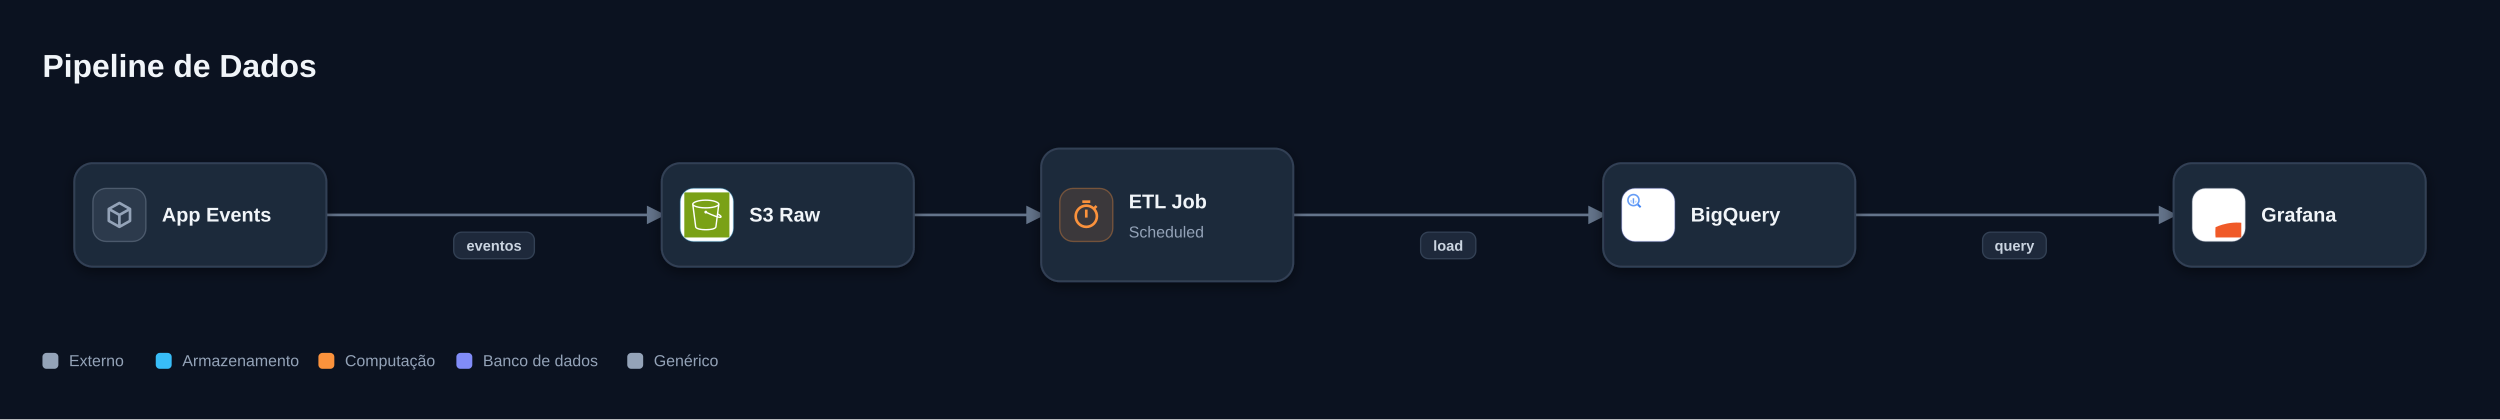
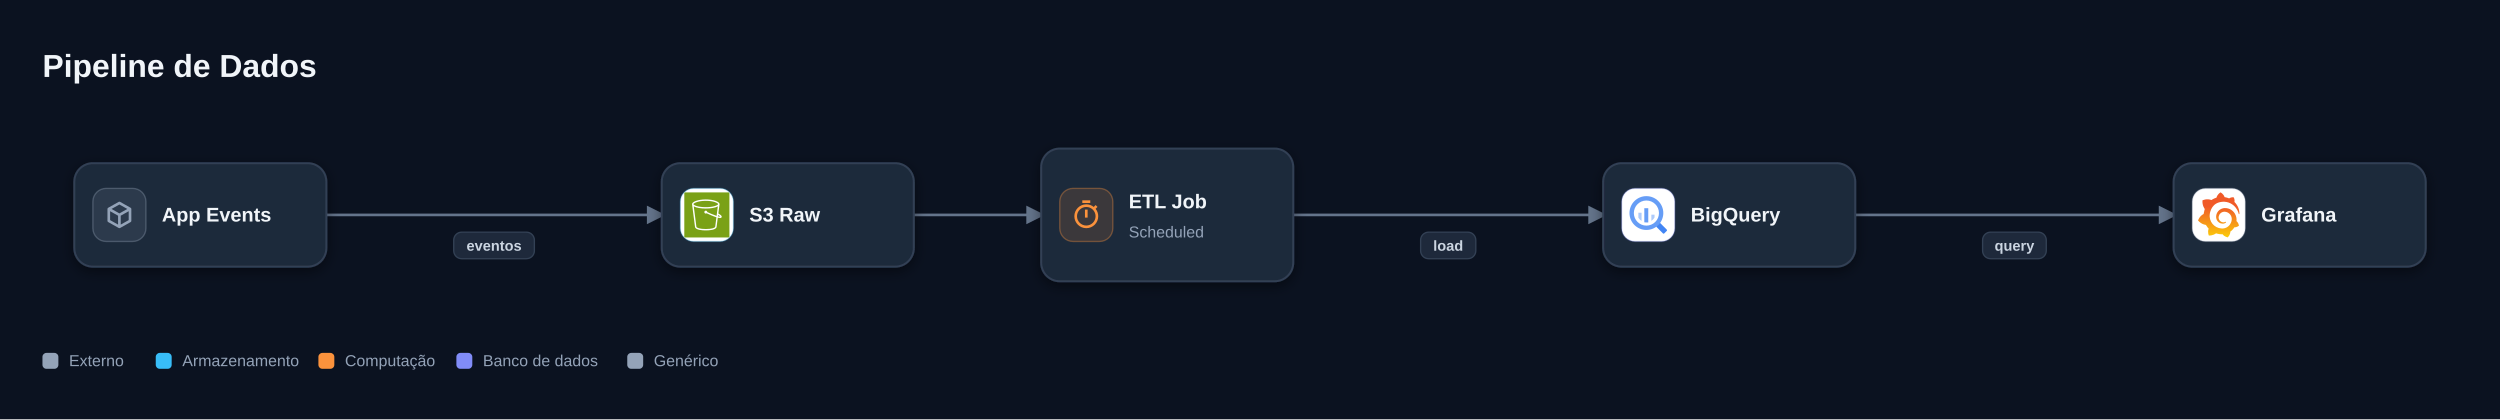
<svg xmlns="http://www.w3.org/2000/svg" width="1884.4" height="316" viewBox="0 0 1884.4 316">
  <defs>
    <filter id="card-shadow" x="-40%" y="-40%" width="180%" height="180%">
      <feDropShadow dx="0" dy="3" stdDeviation="5" flood-color="rgba(0, 0, 0, 0.45)" />
    </filter>
    <marker id="arrow-midnight-dark" viewBox="0 0 10 10" refX="8" refY="5" markerWidth="7" markerHeight="7" orient="auto-start-reverse">
      <path d="M0,0 L10,5 L0,10 z" fill="#64748b" />
    </marker>
  </defs>
  <rect x="0" y="0" width="1884.4" height="316" fill="#0b1220" />
  <text x="32" y="58" font-family="&quot;Segoe UI&quot;, &quot;Helvetica Neue&quot;, Arial, sans-serif" font-size="24" font-weight="700" fill="#f1f5f9">Pipeline de Dados</text>
  <g transform="translate(32, 88)">
    <path d="M214,74 L466.8,74" fill="none" stroke="#64748b" stroke-width="2" marker-end="url(#arrow-midnight-dark)" />
    <g>
      <rect x="310" y="87" width="60.8" height="20" rx="6" fill="#1e293b" stroke="#334155" stroke-width="1" />
      <text x="340.4" y="101" font-family="&quot;Segoe UI&quot;, &quot;Helvetica Neue&quot;, Arial, sans-serif" font-size="11" font-weight="600" text-anchor="middle" fill="#cbd5e1">eventos</text>
    </g>
    <path d="M656.8,74 L752.8,74" fill="none" stroke="#64748b" stroke-width="2" marker-end="url(#arrow-midnight-dark)" />
    <path d="M942.8,74 L1176.4,74" fill="none" stroke="#64748b" stroke-width="2" marker-end="url(#arrow-midnight-dark)" />
    <g>
      <rect x="1038.8" y="87" width="41.6" height="20" rx="6" fill="#1e293b" stroke="#334155" stroke-width="1" />
      <text x="1059.6" y="101" font-family="&quot;Segoe UI&quot;, &quot;Helvetica Neue&quot;, Arial, sans-serif" font-size="11" font-weight="600" text-anchor="middle" fill="#cbd5e1">load</text>
    </g>
    <path d="M1366.4,74 L1606.4,74" fill="none" stroke="#64748b" stroke-width="2" marker-end="url(#arrow-midnight-dark)" />
    <g>
      <rect x="1462.4" y="87" width="48" height="20" rx="6" fill="#1e293b" stroke="#334155" stroke-width="1" />
      <text x="1486.4" y="101" font-family="&quot;Segoe UI&quot;, &quot;Helvetica Neue&quot;, Arial, sans-serif" font-size="11" font-weight="600" text-anchor="middle" fill="#cbd5e1">query</text>
    </g>
    <g transform="translate(24, 35)">
      <rect x="0" y="0" width="190" height="78" rx="14" fill="#1e293b" stroke="#334155" stroke-width="1.5" filter="url(#card-shadow)" />
      <rect x="14" y="19" width="40" height="40" rx="10" fill="#94a3b8" fill-opacity="0.14" stroke="#94a3b8" stroke-opacity="0.35" />
      <svg x="22" y="27" width="24" height="24" viewBox="0 0 24 24">
        <path fill="#94a3b8" d="M21 16.5c0 .38-.21.71-.53.88l-7.9 4.44c-.16.12-.36.18-.57.18s-.41-.06-.57-.18l-7.9-4.44A.99.99 0 0 1 3 16.5v-9c0-.38.21-.71.53-.88l7.9-4.44c.16-.12.36-.18.57-.18s.41.06.57.18l7.9 4.44c.32.17.53.5.53.88zM12 4.15L6.04 7.5L12 10.85l5.96-3.35zM5 15.91l6 3.38v-6.71L5 9.21zm14 0v-6.7l-6 3.37v6.71z" />
      </svg>
      <text x="66" y="44" font-family="&quot;Segoe UI&quot;, &quot;Helvetica Neue&quot;, Arial, sans-serif" font-size="15" font-weight="600" fill="#f1f5f9">App Events</text>
    </g>
    <g transform="translate(466.8, 35)">
      <rect x="0" y="0" width="190" height="78" rx="14" fill="#1e293b" stroke="#334155" stroke-width="1.5" filter="url(#card-shadow)" />
      <clipPath id="clip-badge-raw">
        <rect x="14" y="19" width="40" height="40" rx="10" />
      </clipPath>
      <rect x="14" y="19" width="40" height="40" rx="10" fill="#ffffff" />
      <g clip-path="url(#clip-badge-raw)">
        <svg x="17" y="22" width="34" height="34" viewBox="0 0 64 64">
          <g id="Icon-Architecture/48/Arch_Amazon-Simple-Storage-Service_48" stroke="none" stroke-width="1" fill="none" fill-rule="evenodd">
            <g id="Icon-Architecture-BG/48/Storage" fill="#7AA116">
              <rect id="Rectangle" x="0" y="0" width="64" height="64" />
            </g>
            <g id="Icon-Service/48/Amazon-Simple-Storage-Service_48" transform="translate(10.9998, 10.0002)" fill="#FFFFFF">
              <path d="M36.759,23.948 L36.993,22.131 C39.166,23.385 39.842,24.121 40.037,24.424 C39.713,24.485 38.832,24.509 36.759,23.948 L36.759,23.948 Z M19.5,11 C9.125,11 2.382,8.488 2,6.696 L2,6.511 C2.349,5.392 8.14,2 19.5,2 C30.84,2 36.632,5.381 37,6.505 L37,6.616 C36.724,8.446 29.961,11 19.5,11 L19.5,11 Z M34.818,23.362 C30.053,21.797 23.912,18.979 21.594,17.888 C21.535,16.786 20.628,15.906 19.512,15.906 C18.358,15.906 17.418,16.845 17.418,18 C17.418,19.154 18.358,20.094 19.512,20.094 C19.969,20.094 20.389,19.942 20.733,19.693 C23.132,20.822 29.619,23.798 34.558,25.38 L32.837,38.724 C32.583,40.352 27.919,42 19.497,42 C11.072,42 6.405,40.352 6.155,38.751 L2.435,9.814 C5.945,11.915 12.749,13 19.5,13 C26.25,13 33.054,11.915 36.565,9.815 L34.818,23.362 Z M39,6.5 C39,3.431 30.661,0 19.5,0 C8.339,0 -3.55271368e-15,3.431 -3.55271368e-15,6.5 L-3.55271368e-15,7.043 L4.174,39.033 C4.875,43.516 15.123,44 19.497,44 C23.869,44 34.113,43.516 34.818,39.007 L36.501,25.947 C37.778,26.279 38.812,26.456 39.616,26.455 C40.606,26.455 41.273,26.203 41.697,25.697 C42.047,25.281 42.185,24.756 42.085,24.221 C41.857,23 40.403,21.712 37.37,20.044 L37.27,19.989 L39,7.044 L39,6.5 Z" id="Amazon-Simple-Storage-Service-Icon_48_Squid" />
            </g>
          </g>
        </svg>
      </g>
      <rect x="14" y="19" width="40" height="40" rx="10" fill="none" stroke="#38bdf8" stroke-opacity="0.25" />
      <text x="66" y="44" font-family="&quot;Segoe UI&quot;, &quot;Helvetica Neue&quot;, Arial, sans-serif" font-size="15" font-weight="600" fill="#f1f5f9">S3 Raw</text>
    </g>
    <g transform="translate(752.8, 24)">
      <rect x="0" y="0" width="190" height="100" rx="14" fill="#1e293b" stroke="#334155" stroke-width="1.5" filter="url(#card-shadow)" />
      <rect x="14" y="30" width="40" height="40" rx="10" fill="#fb923c" fill-opacity="0.14" stroke="#fb923c" stroke-opacity="0.35" />
      <svg x="22" y="38" width="24" height="24" viewBox="0 0 24 24">
        <path fill="#fb923c" d="M12 20a7 7 0 0 1-7-7a7 7 0 0 1 7-7a7 7 0 0 1 7 7a7 7 0 0 1-7 7m7.03-12.61l1.42-1.42c-.45-.51-.9-.97-1.41-1.41L17.62 6c-1.55-1.26-3.5-2-5.62-2a9 9 0 0 0-9 9a9 9 0 0 0 9 9c5 0 9-4.03 9-9c0-2.12-.74-4.07-1.97-5.61M11 14h2V8h-2m4-7H9v2h6z" />
      </svg>
      <text x="66" y="45" font-family="&quot;Segoe UI&quot;, &quot;Helvetica Neue&quot;, Arial, sans-serif" font-size="15" font-weight="600" fill="#f1f5f9">ETL Job</text>
      <text x="66" y="67" font-family="&quot;Segoe UI&quot;, &quot;Helvetica Neue&quot;, Arial, sans-serif" font-size="12" fill="#94a3b8">Scheduled</text>
    </g>
    <g transform="translate(1176.4, 35)">
      <rect x="0" y="0" width="190" height="78" rx="14" fill="#1e293b" stroke="#334155" stroke-width="1.5" filter="url(#card-shadow)" />
      <clipPath id="clip-badge-warehouse">
        <rect x="14" y="19" width="40" height="40" rx="10" />
      </clipPath>
      <rect x="14" y="19" width="40" height="40" rx="10" fill="#ffffff" />
      <g clip-path="url(#clip-badge-warehouse)">
-         <svg x="17" y="22" width="34" height="34" viewBox="0 0 64 64">
+         <svg x="17" y="22" width="34" height="34" viewBox="0 0 24 24">
          <defs>
            <style>.cls-1,.cls-2{fill:#aecbfa;fill-rule:evenodd}.cls-2{fill:#669df6}</style>
          </defs>
          <g data-name="Product Icons">
            <path class="cls-1" d="M6.73 10.83v2.63a4.91 4.91 0 0 0 1.71 1.74v-4.37Z" />
            <path class="cls-2" d="M9.89 8.41v7.53A7.62 7.62 0 0 0 11 16a8 8 0 0 0 1 0V8.41Z" />
            <path class="cls-1" d="M13.64 11.86v3.29a5 5 0 0 0 1.7-1.82v-1.47Z" />
            <path d="m17.74 16.32-1.42 1.42a.42.42 0 0 0 0 .6l3.54 3.54a.42.42 0 0 0 .59 0l1.43-1.43a.42.42 0 0 0 0-.59l-3.54-3.54a.42.42 0 0 0-.6 0" style="fill:#4285f4;fill-rule:evenodd" />
            <path class="cls-2" d="M11 2a9 9 0 1 0 9 9 9 9 0 0 0-9-9m0 15.69A6.68 6.68 0 1 1 17.69 11 6.68 6.68 0 0 1 11 17.69" />
          </g>
        </svg>
      </g>
      <rect x="14" y="19" width="40" height="40" rx="10" fill="none" stroke="#818cf8" stroke-opacity="0.25" />
      <text x="66" y="44" font-family="&quot;Segoe UI&quot;, &quot;Helvetica Neue&quot;, Arial, sans-serif" font-size="15" font-weight="600" fill="#f1f5f9">BigQuery</text>
    </g>
    <g transform="translate(1606.4, 35)">
      <rect x="0" y="0" width="190" height="78" rx="14" fill="#1e293b" stroke="#334155" stroke-width="1.5" filter="url(#card-shadow)" />
      <clipPath id="clip-badge-dashboard">
        <rect x="14" y="19" width="40" height="40" rx="10" />
      </clipPath>
      <rect x="14" y="19" width="40" height="40" rx="10" fill="#ffffff" />
      <g clip-path="url(#clip-badge-dashboard)">
-         <svg x="17" y="22" width="34" height="34" viewBox="0 0 64 64">
+         <svg x="17" y="22" width="34" height="34" viewBox="0 0 256 279">
          <defs>
            <linearGradient id="a" x1="49.995%" x2="49.995%" y1="122.45%" y2="31.139%">
              <stop offset="0%" stop-color="#FFF100" />
              <stop offset="100%" stop-color="#F05A28" />
            </linearGradient>
          </defs>
          <path fill="url(#a)" d="M255.59 122.775c-.46-4.675-1.226-10.04-2.759-16.017a98.01 98.01 0 0 0-7.204-19.16 106.69 106.69 0 0 0-13.412-20.54c-2.222-2.681-4.675-5.287-7.28-7.816 3.908-15.558-4.752-29.046-4.752-29.046-14.945-.92-24.448 4.675-27.973 7.204-.613-.23-1.15-.537-1.763-.767-2.529-.996-5.135-1.992-7.894-2.835a130.374 130.374 0 0 0-8.277-2.3c-2.835-.69-5.67-1.226-8.583-1.686-.537-.076-.996-.153-1.533-.23C157.646 8.738 138.946 0 138.946 0c-20.922 13.258-24.831 31.805-24.831 31.805s-.077.383-.23 1.073c-1.15.307-2.299.69-3.449.996-1.609.46-3.218 1.073-4.751 1.686a123.11 123.11 0 0 0-4.752 1.916 117.205 117.205 0 0 0-9.35 4.599c-2.989 1.686-5.9 3.525-8.737 5.441l-.766-.307c-28.97-11.036-54.643 2.223-54.643 2.223-2.376 30.809 11.572 50.198 14.331 53.724-.69 1.916-1.303 3.832-1.916 5.748-2.146 6.974-3.755 14.101-4.751 21.535-.154 1.073-.307 2.146-.384 3.219C7.894 146.916 0 173.97 0 173.97c22.302 25.674 48.359 27.283 48.359 27.283l.077-.076c3.295 5.9 7.127 11.495 11.419 16.783a111.904 111.904 0 0 0 5.671 6.362c-8.124 23.298 1.15 42.61 1.15 42.61 24.83.92 41.155-10.882 44.603-13.564a84.473 84.473 0 0 0 7.511 2.222 109.703 109.703 0 0 0 23.298 3.449c1.916.076 3.909.153 5.825.076H150.672l1.226-.076v.076c11.726 16.708 32.265 19.084 32.265 19.084 14.638-15.405 15.48-30.733 15.48-34.028v-1.38c3.066-2.145 5.979-4.445 8.738-6.974 5.824-5.288 10.959-11.342 15.25-17.857l1.15-1.839c16.554.92 28.28-10.27 28.28-10.27-2.759-17.243-12.569-25.673-14.638-27.283 0 0-.077-.076-.23-.153-.153-.077-.153-.153-.153-.153-.077-.077-.23-.154-.383-.23.076-1.073.153-2.07.23-3.142.153-1.84.153-3.756.153-5.595v-2.913l-.077-1.149-.076-1.533c0-.536-.077-.996-.154-1.456-.076-.46-.076-.996-.153-1.456l-.153-1.456-.23-1.456c-.307-1.916-.613-3.756-1.073-5.672-1.763-7.433-4.675-14.484-8.43-20.845a70.373 70.373 0 0 0-14.025-16.707c-5.365-4.752-11.42-8.584-17.704-11.42-6.36-2.835-12.952-4.675-19.543-5.518-3.295-.46-6.59-.613-9.886-.536h-2.453l-1.226.077c-.46 0-.92.076-1.303.076a51.958 51.958 0 0 0-4.981.69c-6.591 1.226-12.799 3.602-18.24 6.897-5.441 3.296-10.193 7.358-14.025 11.956a54.7 54.7 0 0 0-8.89 15.021 52.857 52.857 0 0 0-3.525 16.094c-.077 1.303-.077 2.683-.077 3.986v.996l.077 1.073c.076.613.076 1.303.153 1.916.23 2.682.766 5.288 1.456 7.74 1.456 4.982 3.755 9.503 6.59 13.335 2.836 3.832 6.285 6.975 9.887 9.504 3.602 2.452 7.51 4.215 11.343 5.364 3.832 1.15 7.664 1.61 11.266 1.61H154.58c.23 0 .46 0 .689-.077.383 0 .766-.077 1.15-.077.076 0 .23 0 .306-.076l.383-.077c.23 0 .46-.076.69-.076.46-.077.843-.154 1.303-.23.46-.077.843-.154 1.226-.307.843-.153 1.61-.46 2.376-.69 1.533-.536 3.066-1.15 4.368-1.839 1.38-.69 2.606-1.533 3.832-2.3.307-.23.69-.459.997-.766 1.226-.996 1.456-2.835.46-4.061-.844-1.073-2.376-1.38-3.603-.69l-.92.46a24.914 24.914 0 0 1-3.295 1.38c-1.15.382-2.375.689-3.602.919-.613.076-1.226.153-1.916.23-.306 0-.613.076-.996.076h-1.84c-.383 0-.766 0-1.149-.076H154.58c-.153 0-.383 0-.536-.077-.383-.077-.69-.077-1.073-.153-2.836-.383-5.671-1.226-8.354-2.453a29.275 29.275 0 0 1-7.74-5.058c-2.376-2.146-4.445-4.675-6.055-7.587-1.61-2.912-2.759-6.131-3.295-9.503-.23-1.686-.383-3.449-.307-5.135 0-.46.077-.92.077-1.38v-.613c0-.23.077-.46.077-.69.076-.919.23-1.839.383-2.758 1.303-7.358 4.981-14.562 10.653-20.003 1.456-1.38 2.988-2.606 4.598-3.755a31.705 31.705 0 0 1 5.211-2.99 35.739 35.739 0 0 1 5.672-2.068c1.915-.537 3.908-.844 5.977-1.073.997-.077 1.993-.154 3.066-.154h2.376l.843.077c2.222.153 4.368.46 6.514.996 4.292.92 8.507 2.53 12.415 4.675 7.818 4.369 14.485 11.113 18.547 19.237 2.07 4.061 3.525 8.43 4.215 12.951.153 1.15.307 2.3.383 3.45l.077.842.077.843v3.296c0 .536-.077 1.456-.077 1.992-.077 1.227-.23 2.53-.383 3.756s-.383 2.452-.613 3.678a49.548 49.548 0 0 1-.843 3.602 64.129 64.129 0 0 1-2.3 7.128 62.417 62.417 0 0 1-7.204 13.105c-5.9 8.124-13.948 14.715-23.144 18.93-4.599 2.069-9.427 3.602-14.408 4.368-2.453.46-4.982.69-7.511.766h-3.832a36.08 36.08 0 0 1-4.062-.23c-5.365-.383-10.653-1.379-15.864-2.835-5.135-1.456-10.116-3.525-14.868-5.978-9.427-5.058-17.933-11.956-24.524-20.31a79.015 79.015 0 0 1-8.584-13.334 79.197 79.197 0 0 1-5.671-14.638c-1.38-5.058-2.223-10.193-2.606-15.405l-.077-.996v-6.821c.077-2.529.307-5.211.614-7.817.306-2.606.766-5.288 1.302-7.894.537-2.605 1.15-5.211 1.916-7.817a102.856 102.856 0 0 1 5.442-14.791c4.368-9.35 10.04-17.704 16.86-24.371 1.686-1.686 3.449-3.22 5.288-4.752a78.196 78.196 0 0 1 5.748-4.138c1.916-1.303 3.985-2.453 6.055-3.526a39.773 39.773 0 0 1 3.142-1.533 11118896.038 11118896.038 0 0 1 3.219-1.379c2.146-.92 4.368-1.686 6.667-2.376.537-.153 1.15-.306 1.686-.536.537-.154 1.15-.307 1.686-.46 1.15-.307 2.3-.613 3.45-.843.536-.153 1.149-.23 1.762-.383.613-.154 1.15-.23 1.763-.384.613-.076 1.15-.23 1.762-.306l.843-.153.92-.154c.613-.076 1.15-.153 1.763-.23.69-.076 1.302-.153 1.992-.23.537-.076 1.456-.153 1.993-.23.383-.076.843-.076 1.226-.153l.843-.076.383-.077h.46c.69-.077 1.303-.077 1.993-.153l.996-.077h.767c.536 0 1.149-.076 1.685-.076a98.944 98.944 0 0 1 6.745 0c4.445.153 8.813.69 13.028 1.456 8.507 1.61 16.478 4.291 23.758 7.893 7.28 3.526 13.719 7.894 19.39 12.646.383.306.69.613 1.073.92.306.306.69.613.996.92.69.612 1.303 1.225 1.993 1.838.69.614 1.303 1.227 1.916 1.84a44.302 44.302 0 0 1 1.839 1.916c2.376 2.529 4.598 5.058 6.59 7.664a98.897 98.897 0 0 1 9.734 15.25l.46.92.46.92c.306.613.613 1.226.843 1.84.306.613.536 1.149.843 1.762.23.613.536 1.15.766 1.763.92 2.299 1.84 4.521 2.53 6.59 1.149 3.373 1.992 6.362 2.682 8.967a2.043 2.043 0 0 0 2.299 1.61c1.15-.077 1.992-.996 1.992-2.146.077-2.759 0-6.054-.383-9.81Z" />
        </svg>
      </g>
      <rect x="14" y="19" width="40" height="40" rx="10" fill="none" stroke="#94a3b8" stroke-opacity="0.25" />
      <text x="66" y="44" font-family="&quot;Segoe UI&quot;, &quot;Helvetica Neue&quot;, Arial, sans-serif" font-size="15" font-weight="600" fill="#f1f5f9">Grafana</text>
    </g>
  </g>
  <g transform="translate(32, 260)">
    <g>
      <rect x="0" y="6" width="12" height="12" rx="3" fill="#94a3b8" />
      <text x="20" y="16" font-family="&quot;Segoe UI&quot;, &quot;Helvetica Neue&quot;, Arial, sans-serif" font-size="12" fill="#94a3b8">Externo</text>
      <rect x="85.4" y="6" width="12" height="12" rx="3" fill="#38bdf8" />
      <text x="105.4" y="16" font-family="&quot;Segoe UI&quot;, &quot;Helvetica Neue&quot;, Arial, sans-serif" font-size="12" fill="#94a3b8">Armazenamento</text>
      <rect x="208" y="6" width="12" height="12" rx="3" fill="#fb923c" />
      <text x="228" y="16" font-family="&quot;Segoe UI&quot;, &quot;Helvetica Neue&quot;, Arial, sans-serif" font-size="12" fill="#94a3b8">Computação</text>
      <rect x="312" y="6" width="12" height="12" rx="3" fill="#818cf8" />
      <text x="332" y="16" font-family="&quot;Segoe UI&quot;, &quot;Helvetica Neue&quot;, Arial, sans-serif" font-size="12" fill="#94a3b8">Banco de dados</text>
      <rect x="440.8" y="6" width="12" height="12" rx="3" fill="#94a3b8" />
      <text x="460.8" y="16" font-family="&quot;Segoe UI&quot;, &quot;Helvetica Neue&quot;, Arial, sans-serif" font-size="12" fill="#94a3b8">Genérico</text>
    </g>
  </g>
</svg>
